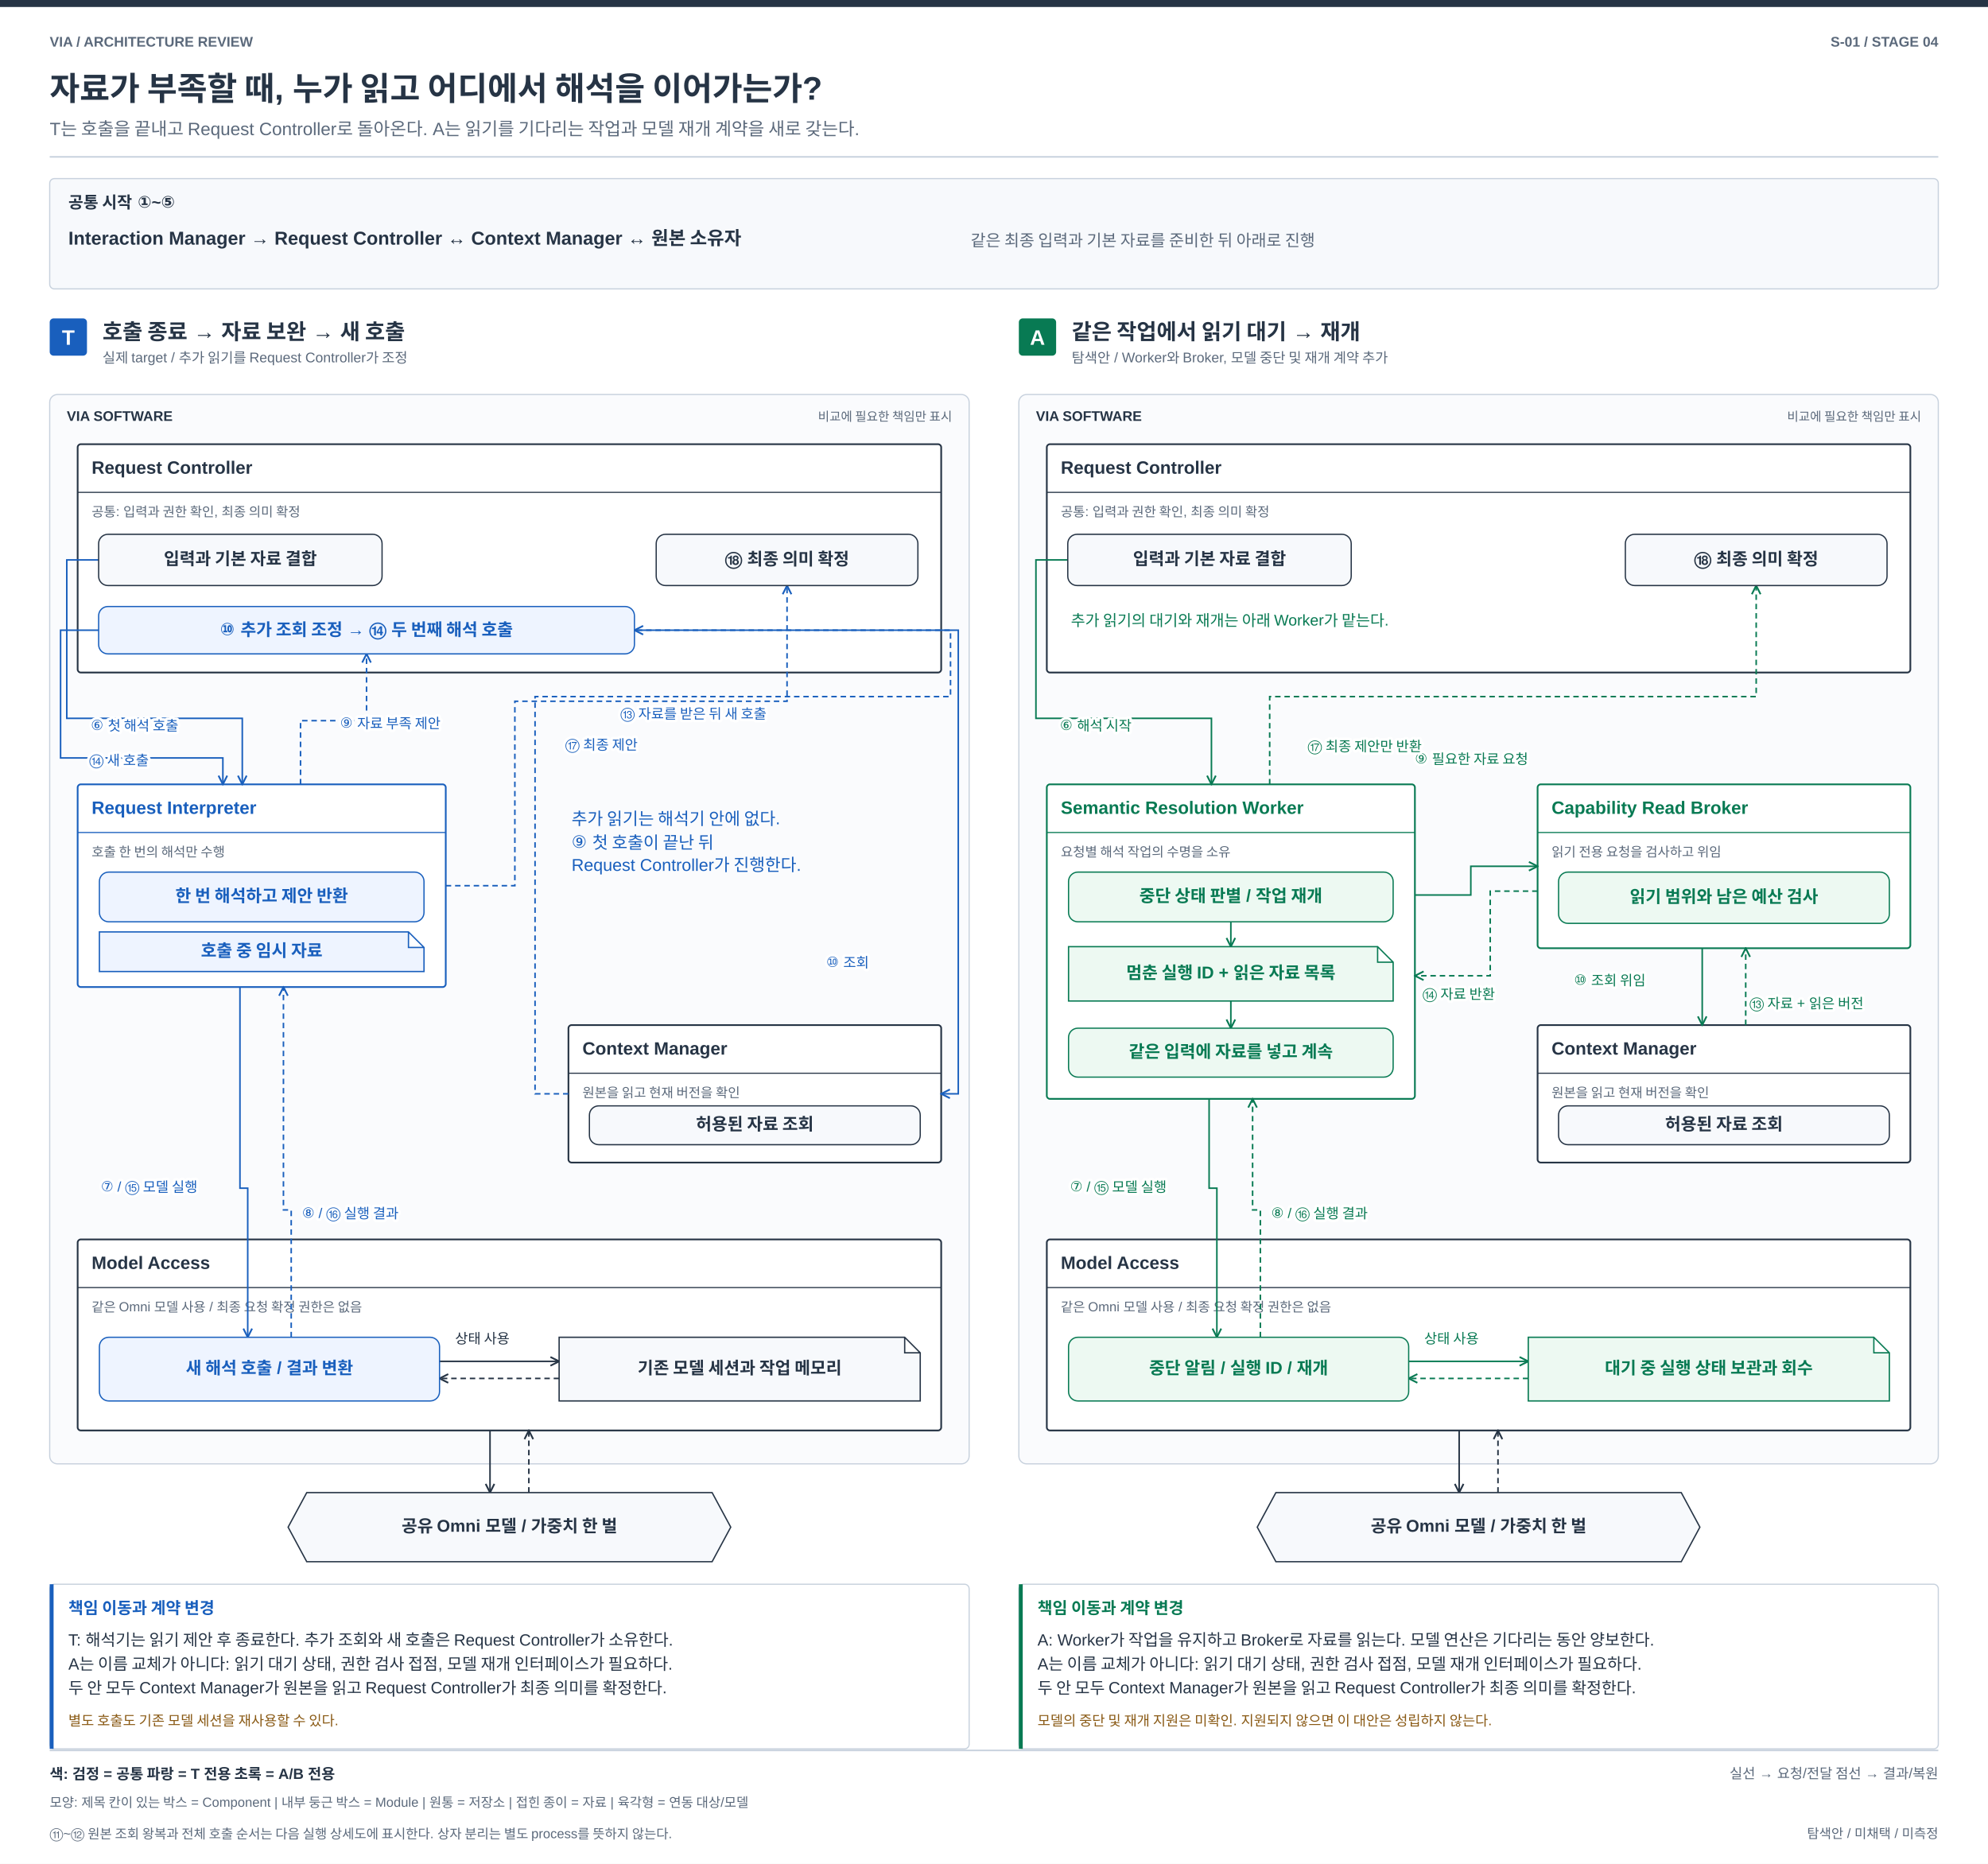
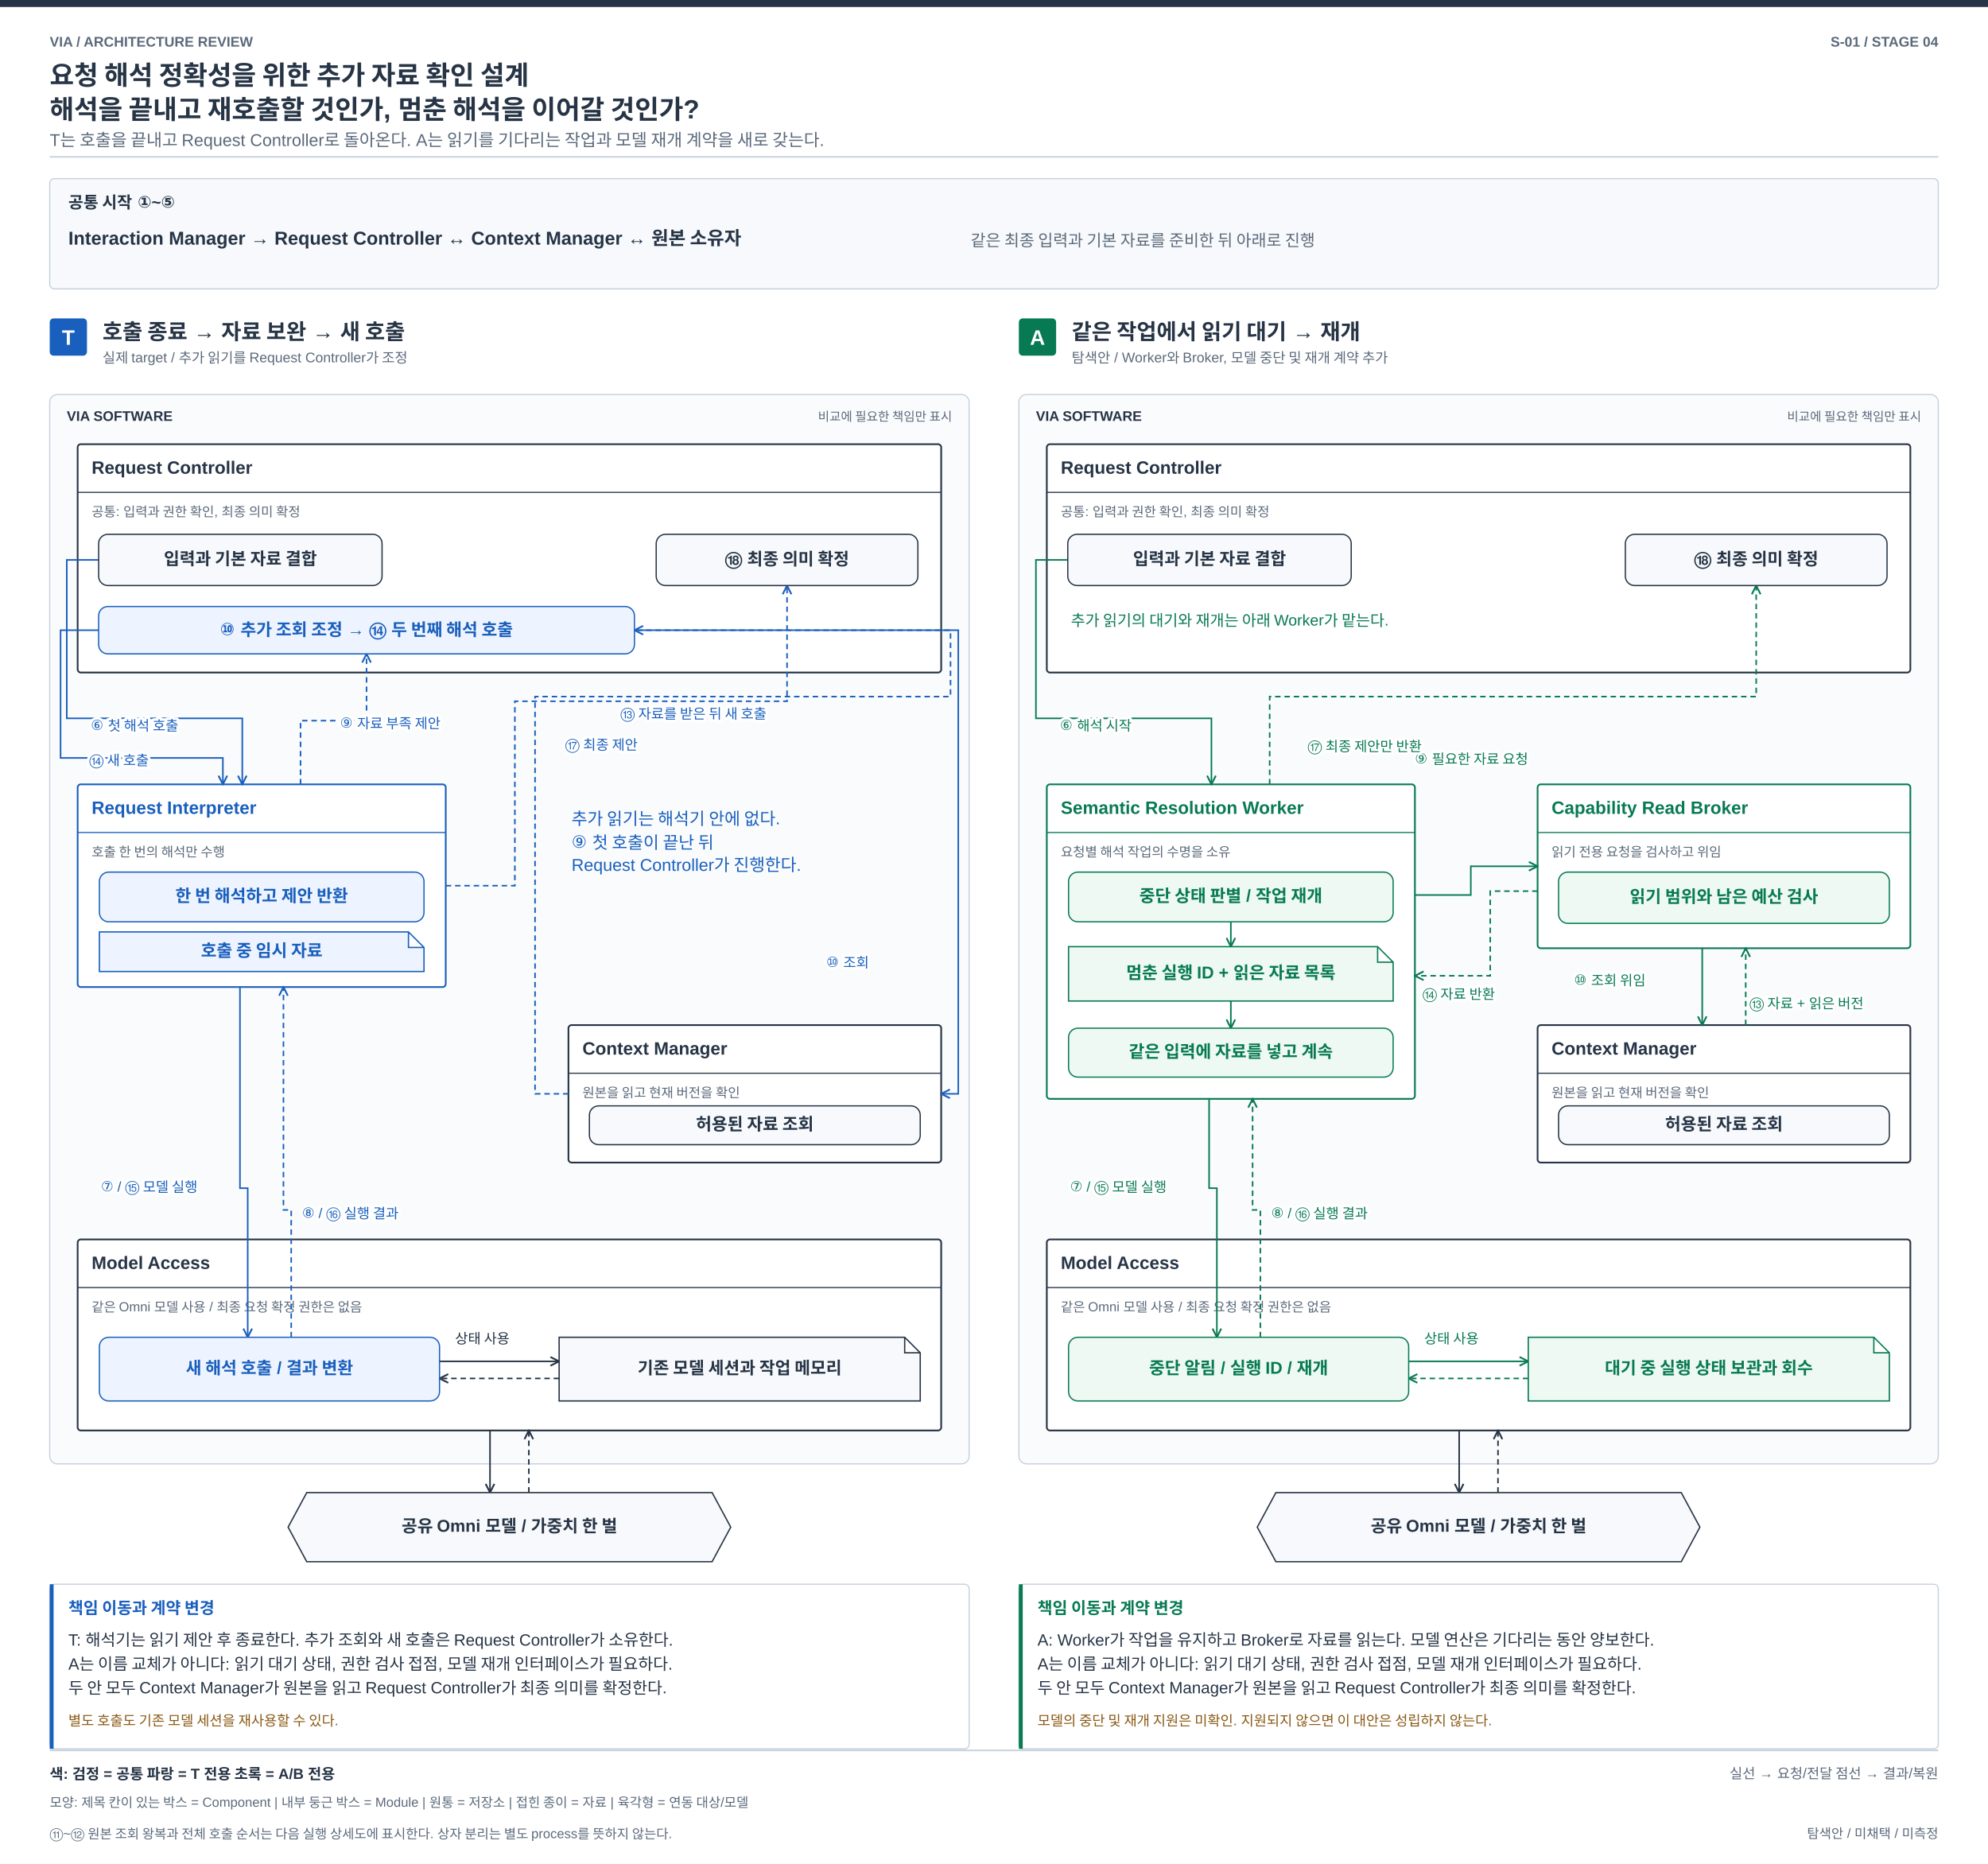
<svg xmlns="http://www.w3.org/2000/svg" width="2560" height="2400" viewBox="0 0 2560 2400" role="img" aria-labelledby="title">
  <defs>
    <marker id="a263445" viewBox="0 0 10 10" refX="9" refY="5" markerWidth="7" markerHeight="7" orient="auto-start-reverse">
      <path d="M1 1L9 5L1 9" fill="none" stroke="#263445" stroke-width="1.6" />
    </marker>
    <marker id="a195FBD" viewBox="0 0 10 10" refX="9" refY="5" markerWidth="7" markerHeight="7" orient="auto-start-reverse">
      <path d="M1 1L9 5L1 9" fill="none" stroke="#195FBD" stroke-width="1.6" />
    </marker>
    <marker id="a087A53" viewBox="0 0 10 10" refX="9" refY="5" markerWidth="7" markerHeight="7" orient="auto-start-reverse">
      <path d="M1 1L9 5L1 9" fill="none" stroke="#087A53" stroke-width="1.6" />
    </marker>
  </defs>
  <rect width="2560" height="2400" fill="white" />
  <g font-family="Arial, Apple SD Gothic Neo, Malgun Gothic, sans-serif">
    <rect id="e1" x="0" y="0" width="2560" height="9" rx="0" fill="#263445" stroke="none" stroke-width="1.5" />
    <rect id="e7" x="64" y="230" width="2432" height="142" rx="6" fill="#F7F9FC" stroke="#C7D1DD" stroke-width="1.5" />
    <rect id="e11" x="64" y="410" width="48" height="48" rx="5" fill="#195FBD" stroke="none" stroke-width="1.5" />
    <rect id="0-via" x="64" y="508" width="1184" height="1377" rx="10" fill="#FAFBFD" stroke="#C7D1DD" stroke-width="1.5" />
    <rect id="e53" x="64" y="2040" width="1184" height="212" rx="6" fill="white" stroke="#C7D1DD" stroke-width="1.5" />
    <rect id="e54" x="64" y="2040" width="5" height="212" rx="0" fill="#195FBD" stroke="none" stroke-width="1.5" />
    <rect id="e58" x="1312" y="410" width="48" height="48" rx="5" fill="#087A53" stroke="none" stroke-width="1.5" />
    <rect id="1-via" x="1312" y="508" width="1184" height="1377" rx="10" fill="#FAFBFD" stroke="#C7D1DD" stroke-width="1.5" />
    <rect id="e104" x="1312" y="2040" width="1184" height="212" rx="6" fill="white" stroke="#C7D1DD" stroke-width="1.5" />
    <rect id="e105" x="1312" y="2040" width="5" height="212" rx="0" fill="#087A53" stroke="none" stroke-width="1.5" />
    <g id="0-rc" data-component="true">
      <rect x="100" y="572" width="1112" height="294" rx="4" fill="white" stroke="#263445" stroke-width="2.2" />
      <path d="M100 634H1212" stroke="#263445" stroke-width="1.4" />
      <text x="118" y="610.0" text-anchor="start" font-size="23" font-weight="700" fill="#263445">Request Controller</text>
      <text x="118" y="665.0" text-anchor="start" font-size="17" font-weight="400" fill="#5B697B">공통: 입력과 권한 확인, 최종 의미 확정</text>
    </g>
    <g id="0-exec" data-component="true">
      <rect x="100" y="1010" width="474" height="261" rx="4" fill="white" stroke="#195FBD" stroke-width="2.2" />
      <path d="M100 1072H574" stroke="#195FBD" stroke-width="1.4" />
      <text x="118" y="1048.0" text-anchor="start" font-size="23" font-weight="700" fill="#195FBD">Request Interpreter</text>
      <text x="118" y="1103.0" text-anchor="start" font-size="17" font-weight="400" fill="#5B697B">호출 한 번의 해석만 수행</text>
    </g>
    <g id="0-cm" data-component="true">
      <rect x="732" y="1320" width="480" height="177" rx="4" fill="white" stroke="#263445" stroke-width="2.2" />
      <path d="M732 1382H1212" stroke="#263445" stroke-width="1.4" />
      <text x="750" y="1358.0" text-anchor="start" font-size="23" font-weight="700" fill="#263445">Context Manager</text>
      <text x="750" y="1413.0" text-anchor="start" font-size="17" font-weight="400" fill="#5B697B">원본을 읽고 현재 버전을 확인</text>
    </g>
    <g id="0-ma" data-component="true">
      <rect x="100" y="1596" width="1112" height="246" rx="4" fill="white" stroke="#263445" stroke-width="2.2" />
      <path d="M100 1658H1212" stroke="#263445" stroke-width="1.4" />
      <text x="118" y="1634.0" text-anchor="start" font-size="23" font-weight="700" fill="#263445">Model Access</text>
      <text x="118" y="1689.0" text-anchor="start" font-size="17" font-weight="400" fill="#5B697B">같은 Omni 모델 사용 / 최종 요청 확정 권한은 없음</text>
    </g>
    <g id="1-rc" data-component="true">
      <rect x="1348" y="572" width="1112" height="294" rx="4" fill="white" stroke="#263445" stroke-width="2.2" />
      <path d="M1348 634H2460" stroke="#263445" stroke-width="1.4" />
      <text x="1366" y="610.0" text-anchor="start" font-size="23" font-weight="700" fill="#263445">Request Controller</text>
      <text x="1366" y="665.0" text-anchor="start" font-size="17" font-weight="400" fill="#5B697B">공통: 입력과 권한 확인, 최종 의미 확정</text>
    </g>
    <g id="1-exec" data-component="true">
      <rect x="1348" y="1010" width="474" height="405" rx="4" fill="white" stroke="#087A53" stroke-width="2.2" />
      <path d="M1348 1072H1822" stroke="#087A53" stroke-width="1.4" />
      <text x="1366" y="1048.0" text-anchor="start" font-size="23" font-weight="700" fill="#087A53">Semantic Resolution Worker</text>
      <text x="1366" y="1103.0" text-anchor="start" font-size="17" font-weight="400" fill="#5B697B">요청별 해석 작업의 수명을 소유</text>
    </g>
    <g id="1-broker" data-component="true">
      <rect x="1980" y="1010" width="480" height="211" rx="4" fill="white" stroke="#087A53" stroke-width="2.2" />
      <path d="M1980 1072H2460" stroke="#087A53" stroke-width="1.4" />
      <text x="1998" y="1048.0" text-anchor="start" font-size="23" font-weight="700" fill="#087A53">Capability Read Broker</text>
      <text x="1998" y="1103.0" text-anchor="start" font-size="17" font-weight="400" fill="#5B697B">읽기 전용 요청을 검사하고 위임</text>
    </g>
    <g id="1-cm" data-component="true">
      <rect x="1980" y="1320" width="480" height="177" rx="4" fill="white" stroke="#263445" stroke-width="2.2" />
      <path d="M1980 1382H2460" stroke="#263445" stroke-width="1.4" />
      <text x="1998" y="1358.0" text-anchor="start" font-size="23" font-weight="700" fill="#263445">Context Manager</text>
      <text x="1998" y="1413.0" text-anchor="start" font-size="17" font-weight="400" fill="#5B697B">원본을 읽고 현재 버전을 확인</text>
    </g>
    <g id="1-ma" data-component="true">
      <rect x="1348" y="1596" width="1112" height="246" rx="4" fill="white" stroke="#263445" stroke-width="2.2" />
      <path d="M1348 1658H2460" stroke="#263445" stroke-width="1.4" />
      <text x="1366" y="1634.0" text-anchor="start" font-size="23" font-weight="700" fill="#263445">Model Access</text>
      <text x="1366" y="1689.0" text-anchor="start" font-size="17" font-weight="400" fill="#5B697B">같은 Omni 모델 사용 / 최종 요청 확정 권한은 없음</text>
    </g>
    <polyline id="e6" points="64,202 2496,202" fill="none" stroke="#C7D1DD" stroke-width="2" />
    <polyline id="e28" points="817,811.5 1234,811.5 1234,1408.5 1212,1408.5" fill="none" stroke="#195FBD" stroke-width="2" marker-end="url(#a195FBD)" />
    <polyline id="e30" points="732,1408.5 689,1408.5 689,897 1224,897 1224,811.5 817,811.5" fill="none" stroke="#195FBD" stroke-width="2" stroke-dasharray="7 5" marker-end="url(#a195FBD)" />
    <polyline id="e32" points="127,721.0 86,721 86,925 312,925 312.0,1010" fill="none" stroke="#195FBD" stroke-width="2" marker-end="url(#a195FBD)" />
    <polyline id="e34" points="387.0,1010 387,928 472,928 472.0,842" fill="none" stroke="#195FBD" stroke-width="2" stroke-dasharray="7 5" marker-end="url(#a195FBD)" />
    <polyline id="e36" points="127,811.5 78,811.5 78,976 287,976 287.0,1010" fill="none" stroke="#195FBD" stroke-width="2" marker-end="url(#a195FBD)" />
    <polyline id="e38" points="574,1140.5 663,1140.5 663,903 1013.5,903 1013.5,754" fill="none" stroke="#195FBD" stroke-width="2" stroke-dasharray="7 5" marker-end="url(#a195FBD)" />
    <polyline id="e43" points="309.0,1271 309,1530 319,1530 319.0,1722" fill="none" stroke="#195FBD" stroke-width="2" marker-end="url(#a195FBD)" />
    <polyline id="e45" points="375.0,1722 375,1558 365,1558 365.0,1271" fill="none" stroke="#195FBD" stroke-width="2" stroke-dasharray="7 5" marker-end="url(#a195FBD)" />
    <polyline id="e47" points="566,1753.0 720,1753.0" fill="none" stroke="#263445" stroke-width="2" marker-end="url(#a263445)" />
    <polyline id="e49" points="720,1775.0 566,1775.0" fill="none" stroke="#263445" stroke-width="2" stroke-dasharray="7 5" marker-end="url(#a263445)" />
    <polyline id="e51" points="631.0,1842 631.0,1922" fill="none" stroke="#263445" stroke-width="2" marker-end="url(#a263445)" />
    <polyline id="e52" points="681.0,1922 681.0,1842" fill="none" stroke="#263445" stroke-width="2" stroke-dasharray="7 5" marker-end="url(#a263445)" />
    <polyline id="e73" points="1585.0,1187 1585.0,1219" fill="none" stroke="#087A53" stroke-width="2" marker-end="url(#a087A53)" />
    <polyline id="e74" points="1585.0,1289 1585.0,1324" fill="none" stroke="#087A53" stroke-width="2" marker-end="url(#a087A53)" />
    <polyline id="e77" points="1822,1152.5 1894,1152.5 1894,1115.5 1980,1115.5" fill="none" stroke="#087A53" stroke-width="2" marker-end="url(#a087A53)" />
    <polyline id="e79" points="1980,1147.5 1919,1147.5 1919,1256.5 1822,1256.5" fill="none" stroke="#087A53" stroke-width="2" stroke-dasharray="7 5" marker-end="url(#a087A53)" />
    <polyline id="e83" points="2192.0,1221 2192.0,1320" fill="none" stroke="#087A53" stroke-width="2" marker-end="url(#a087A53)" />
    <polyline id="e85" points="2248.0,1320 2248.0,1221" fill="none" stroke="#087A53" stroke-width="2" stroke-dasharray="7 5" marker-end="url(#a087A53)" />
    <polyline id="e87" points="1375,721.0 1334,721 1334,925 1560,925 1560.0,1010" fill="none" stroke="#087A53" stroke-width="2" marker-end="url(#a087A53)" />
    <polyline id="e89" points="1635.0,1010 1635,897 2261.5,897 2261.5,754" fill="none" stroke="#087A53" stroke-width="2" stroke-dasharray="7 5" marker-end="url(#a087A53)" />
    <polyline id="e94" points="1557.0,1415 1557,1530 1567,1530 1567.0,1722" fill="none" stroke="#087A53" stroke-width="2" marker-end="url(#a087A53)" />
    <polyline id="e96" points="1623.0,1722 1623,1558 1613,1558 1613.0,1415" fill="none" stroke="#087A53" stroke-width="2" stroke-dasharray="7 5" marker-end="url(#a087A53)" />
    <polyline id="e98" points="1814,1753.0 1968,1753.0" fill="none" stroke="#087A53" stroke-width="2" marker-end="url(#a087A53)" />
    <polyline id="e100" points="1968,1775.0 1814,1775.0" fill="none" stroke="#087A53" stroke-width="2" stroke-dasharray="7 5" marker-end="url(#a087A53)" />
    <polyline id="e102" points="1879.0,1842 1879.0,1922" fill="none" stroke="#263445" stroke-width="2" marker-end="url(#a263445)" />
    <polyline id="e103" points="1929.0,1922 1929.0,1842" fill="none" stroke="#263445" stroke-width="2" stroke-dasharray="7 5" marker-end="url(#a263445)" />
    <polyline id="e109" points="64,2254 2496,2254" fill="none" stroke="#C7D1DD" stroke-width="2" />
    <g id="0-prepare" data-node="true" data-x="127" data-y="688" data-w="365" data-h="66">
      <rect x="127" y="688" width="365" height="66" rx="12" fill="#F7F9FC" stroke="#263445" stroke-width="1.6" />
      <text x="309.5" y="727.25" text-anchor="middle" font-size="22" font-weight="700" fill="#263445">입력과 기본 자료 결합</text>
    </g>
    <g id="0-final" data-node="true" data-x="845" data-y="688" data-w="337" data-h="66">
      <rect x="845" y="688" width="337" height="66" rx="12" fill="#F7F9FC" stroke="#263445" stroke-width="1.6" />
      <text x="1013.5" y="727.25" text-anchor="middle" font-size="22" font-weight="700" fill="#263445">⑱ 최종 의미 확정</text>
    </g>
    <g id="0-control" data-node="true" data-x="127" data-y="781" data-w="690" data-h="61">
      <rect x="127" y="781" width="690" height="61" rx="12" fill="#EEF4FF" stroke="#195FBD" stroke-width="1.6" />
      <text x="472.0" y="817.75" text-anchor="middle" font-size="22" font-weight="700" fill="#195FBD">⑩ 추가 조회 조정 → ⑭ 두 번째 해석 호출</text>
    </g>
    <g id="0-run" data-node="true" data-x="128" data-y="1123" data-w="418" data-h="64">
      <rect x="128" y="1123" width="418" height="64" rx="12" fill="#EEF4FF" stroke="#195FBD" stroke-width="1.6" />
      <text x="337.0" y="1161.25" text-anchor="middle" font-size="22" font-weight="700" fill="#195FBD">한 번 해석하고 제안 반환</text>
    </g>
    <g id="0-state" data-node="true" data-x="128" data-y="1200" data-w="418" data-h="51">
      <path d="M128 1200H526L546 1220V1251H128Z M526 1200V1220H546" fill="#EEF4FF" stroke="#195FBD" stroke-width="1.7" />
      <text x="337.0" y="1231.75" text-anchor="middle" font-size="22" font-weight="700" fill="#195FBD">호출 중 임시 자료</text>
    </g>
    <g id="0-read" data-node="true" data-x="759" data-y="1424" data-w="426" data-h="50">
      <rect x="759" y="1424" width="426" height="50" rx="12" fill="#F7F9FC" stroke="#263445" stroke-width="1.6" />
      <text x="972.0" y="1455.25" text-anchor="middle" font-size="22" font-weight="700" fill="#263445">허용된 자료 조회</text>
    </g>
    <g id="0-adapter" data-node="true" data-x="128" data-y="1722" data-w="438" data-h="82">
      <rect x="128" y="1722" width="438" height="82" rx="12" fill="#EEF4FF" stroke="#195FBD" stroke-width="1.6" />
      <text x="347.0" y="1769.25" text-anchor="middle" font-size="22" font-weight="700" fill="#195FBD">새 해석 호출 / 결과 변환</text>
    </g>
    <g id="0-kv" data-node="true" data-x="720" data-y="1722" data-w="465" data-h="82">
      <path d="M720 1722H1165L1185 1742V1804H720Z M1165 1722V1742H1185" fill="#F7F9FC" stroke="#263445" stroke-width="1.7" />
      <text x="952.5" y="1769.25" text-anchor="middle" font-size="22" font-weight="700" fill="#263445">기존 모델 세션과 작업 메모리</text>
    </g>
    <g id="0-model" data-node="true" data-x="371" data-y="1922" data-w="570" data-h="89">
      <path d="M395 1922H917L941 1966.5L917 2011H395L371 1966.5Z" fill="#F7F9FC" stroke="#263445" stroke-width="1.7" />
      <text x="656.0" y="1972.75" text-anchor="middle" font-size="22" font-weight="700" fill="#263445">공유 Omni 모델 / 가중치 한 벌</text>
    </g>
    <g id="1-prepare" data-node="true" data-x="1375" data-y="688" data-w="365" data-h="66">
      <rect x="1375" y="688" width="365" height="66" rx="12" fill="#F7F9FC" stroke="#263445" stroke-width="1.6" />
      <text x="1557.5" y="727.25" text-anchor="middle" font-size="22" font-weight="700" fill="#263445">입력과 기본 자료 결합</text>
    </g>
    <g id="1-final" data-node="true" data-x="2093" data-y="688" data-w="337" data-h="66">
      <rect x="2093" y="688" width="337" height="66" rx="12" fill="#F7F9FC" stroke="#263445" stroke-width="1.6" />
      <text x="2261.5" y="727.25" text-anchor="middle" font-size="22" font-weight="700" fill="#263445">⑱ 최종 의미 확정</text>
    </g>
    <g id="1-run" data-node="true" data-x="1376" data-y="1123" data-w="418" data-h="64">
      <rect x="1376" y="1123" width="418" height="64" rx="12" fill="#EDF9F2" stroke="#087A53" stroke-width="1.6" />
      <text x="1585.0" y="1161.25" text-anchor="middle" font-size="22" font-weight="700" fill="#087A53">중단 상태 판별 / 작업 재개</text>
    </g>
    <g id="1-state" data-node="true" data-x="1376" data-y="1219" data-w="418" data-h="70">
      <path d="M1376 1219H1774L1794 1239V1289H1376Z M1774 1219V1239H1794" fill="#EDF9F2" stroke="#087A53" stroke-width="1.7" />
      <text x="1585.0" y="1260.25" text-anchor="middle" font-size="22" font-weight="700" fill="#087A53">멈춘 실행 ID + 읽은 자료 목록</text>
    </g>
    <g id="1-resume" data-node="true" data-x="1376" data-y="1324" data-w="418" data-h="63">
      <rect x="1376" y="1324" width="418" height="63" rx="12" fill="#EDF9F2" stroke="#087A53" stroke-width="1.6" />
      <text x="1585.0" y="1361.75" text-anchor="middle" font-size="22" font-weight="700" fill="#087A53">같은 입력에 자료를 넣고 계속</text>
    </g>
    <g id="1-check" data-node="true" data-x="2007" data-y="1123" data-w="426" data-h="66">
      <rect x="2007" y="1123" width="426" height="66" rx="12" fill="#EDF9F2" stroke="#087A53" stroke-width="1.6" />
      <text x="2220.0" y="1162.25" text-anchor="middle" font-size="22" font-weight="700" fill="#087A53">읽기 범위와 남은 예산 검사</text>
    </g>
    <g id="1-read" data-node="true" data-x="2007" data-y="1424" data-w="426" data-h="50">
      <rect x="2007" y="1424" width="426" height="50" rx="12" fill="#F7F9FC" stroke="#263445" stroke-width="1.6" />
      <text x="2220.0" y="1455.25" text-anchor="middle" font-size="22" font-weight="700" fill="#263445">허용된 자료 조회</text>
    </g>
    <g id="1-adapter" data-node="true" data-x="1376" data-y="1722" data-w="438" data-h="82">
      <rect x="1376" y="1722" width="438" height="82" rx="12" fill="#EDF9F2" stroke="#087A53" stroke-width="1.6" />
      <text x="1595.0" y="1769.25" text-anchor="middle" font-size="22" font-weight="700" fill="#087A53">중단 알림 / 실행 ID / 재개</text>
    </g>
    <g id="1-kv" data-node="true" data-x="1968" data-y="1722" data-w="465" data-h="82">
      <path d="M1968 1722H2413L2433 1742V1804H1968Z M2413 1722V1742H2433" fill="#EDF9F2" stroke="#087A53" stroke-width="1.7" />
      <text x="2200.5" y="1769.25" text-anchor="middle" font-size="22" font-weight="700" fill="#087A53">대기 중 실행 상태 보관과 회수</text>
    </g>
    <g id="1-model" data-node="true" data-x="1619" data-y="1922" data-w="570" data-h="89">
      <path d="M1643 1922H2165L2189 1966.5L2165 2011H1643L1619 1966.5Z" fill="#F7F9FC" stroke="#263445" stroke-width="1.7" />
      <text x="1904.0" y="1972.75" text-anchor="middle" font-size="22" font-weight="700" fill="#263445">공유 Omni 모델 / 가중치 한 벌</text>
    </g>
    <g id="e2">
      <text x="64" y="60.0" text-anchor="start" font-size="18" font-weight="700" fill="#5B697B">VIA  /  ARCHITECTURE REVIEW</text>
    </g>
    <g id="e3">
      <text x="2496" y="60.0" text-anchor="end" font-size="18" font-weight="700" fill="#5B697B">S-01  /  STAGE 04</text>
    </g>
    <g id="e4">
-       <text x="64" y="129.0" text-anchor="start" font-size="42" font-weight="700" fill="#263445">자료가 부족할 때, 누가 읽고 어디에서 해석을 이어가는가?</text>
+       <text x="64" y="109" text-anchor="start" font-size="34" font-weight="700" fill="#263445">요청 해석 정확성을 위한 추가 자료 확인 설계</text>
+       <text x="64" y="153" text-anchor="start" font-size="34" font-weight="700" fill="#263445">해석을 끝내고 재호출할 것인가, 멈춘 해석을 이어갈 것인가?</text>
    </g>
    <g id="e5">
-       <text x="64" y="174.0" text-anchor="start" font-size="23" font-weight="400" fill="#5B697B">T는 호출을 끝내고 Request Controller로 돌아온다. A는 읽기를 기다리는 작업과 모델 재개 계약을 새로 갖는다.</text>
+       <text x="64" y="188.0" text-anchor="start" font-size="22" font-weight="400" fill="#5B697B">T는 호출을 끝내고 Request Controller로 돌아온다. A는 읽기를 기다리는 작업과 모델 재개 계약을 새로 갖는다.</text>
    </g>
    <g id="e8">
      <text x="88" y="268.0" text-anchor="start" font-size="21" font-weight="700" fill="#263445">공통 시작 ①~⑤</text>
    </g>
    <g id="e9">
      <text x="88" y="315.0" text-anchor="start" font-size="24" font-weight="700" fill="#263445">Interaction Manager → Request Controller ↔ Context Manager ↔ 원본 소유자</text>
    </g>
    <g id="e10">
      <text x="1250" y="317.0" text-anchor="start" font-size="21" font-weight="400" fill="#5B697B">같은 최종 입력과 기본 자료를 준비한 뒤 아래로 진행</text>
    </g>
    <g id="e12">
      <text x="88" y="444.0" text-anchor="middle" font-size="27" font-weight="700" fill="white">T</text>
    </g>
    <g id="e13">
      <text x="132" y="437.0" text-anchor="start" font-size="28" font-weight="700" fill="#263445">호출 종료 → 자료 보완 → 새 호출</text>
    </g>
    <g id="e14">
      <text x="132" y="467.0" text-anchor="start" font-size="18" font-weight="400" fill="#5B697B">실제 target / 추가 읽기를 Request Controller가 조정</text>
    </g>
    <g id="e16">
      <text x="86" y="542.0" text-anchor="start" font-size="18" font-weight="700" fill="#263445">VIA SOFTWARE</text>
    </g>
    <g id="e17">
      <text x="1226" y="542.0" text-anchor="end" font-size="16" font-weight="400" fill="#5B697B">비교에 필요한 책임만 표시</text>
    </g>
    <g id="e25">
      <text x="736" y="1062.0" text-anchor="start" font-size="22" font-weight="400" fill="#195FBD">추가 읽기는 해석기 안에 없다.</text>
      <text x="736" y="1091.7" text-anchor="start" font-size="22" font-weight="400" fill="#195FBD">⑨ 첫 호출이 끝난 뒤</text>
      <text x="736" y="1121.4" text-anchor="start" font-size="22" font-weight="400" fill="#195FBD">Request Controller가 진행한다.</text>
    </g>
    <g id="e29" paint-order="stroke" stroke="white" stroke-width="7" stroke-linejoin="round">
      <text x="1064" y="1245.0" text-anchor="start" font-size="18" font-weight="400" fill="#195FBD">⑩ 조회</text>
    </g>
    <g id="e31" paint-order="stroke" stroke="white" stroke-width="7" stroke-linejoin="round">
      <text x="799" y="925.0" text-anchor="start" font-size="18" font-weight="400" fill="#195FBD">⑬ 자료를 받은 뒤 새 호출</text>
    </g>
    <g id="e33" paint-order="stroke" stroke="white" stroke-width="7" stroke-linejoin="round">
      <text x="117" y="940.0" text-anchor="start" font-size="18" font-weight="400" fill="#195FBD">⑥ 첫 해석 호출</text>
    </g>
    <g id="e35" paint-order="stroke" stroke="white" stroke-width="7" stroke-linejoin="round">
      <text x="438" y="937.0" text-anchor="start" font-size="18" font-weight="400" fill="#195FBD">⑨ 자료 부족 제안</text>
    </g>
    <g id="e37" paint-order="stroke" stroke="white" stroke-width="7" stroke-linejoin="round">
      <text x="115" y="985.0" text-anchor="start" font-size="18" font-weight="400" fill="#195FBD">⑭ 새 호출</text>
    </g>
    <g id="e39" paint-order="stroke" stroke="white" stroke-width="7" stroke-linejoin="round">
      <text x="728" y="965.0" text-anchor="start" font-size="18" font-weight="400" fill="#195FBD">⑰ 최종 제안</text>
    </g>
    <g id="e44" paint-order="stroke" stroke="white" stroke-width="7" stroke-linejoin="round">
      <text x="130" y="1534.0" text-anchor="start" font-size="18" font-weight="400" fill="#195FBD">⑦ / ⑮ 모델 실행</text>
    </g>
    <g id="e46" paint-order="stroke" stroke="white" stroke-width="7" stroke-linejoin="round">
      <text x="389" y="1568.0" text-anchor="start" font-size="18" font-weight="400" fill="#195FBD">⑧ / ⑯ 실행 결과</text>
    </g>
    <g id="e48" paint-order="stroke" stroke="white" stroke-width="7" stroke-linejoin="round">
      <text x="586" y="1730.0" text-anchor="start" font-size="18" font-weight="400" fill="#263445">상태 사용</text>
    </g>
    <g id="e55">
      <text x="88" y="2078.0" text-anchor="start" font-size="21" font-weight="700" fill="#195FBD">책임 이동과 계약 변경</text>
    </g>
    <g id="e56">
      <text x="88" y="2119" text-anchor="start" font-size="21" font-weight="400" fill="#263445">T: 해석기는 읽기 제안 후 종료한다. 추가 조회와 새 호출은 Request Controller가 소유한다.</text>
      <text x="88" y="2150" text-anchor="start" font-size="21" font-weight="400" fill="#263445">A는 이름 교체가 아니다: 읽기 대기 상태, 권한 검사 접점, 모델 재개 인터페이스가 필요하다.</text>
      <text x="88" y="2181" text-anchor="start" font-size="21" font-weight="400" fill="#263445">두 안 모두 Context Manager가 원본을 읽고 Request Controller가 최종 의미를 확정한다.</text>
    </g>
    <g id="e57">
      <text x="88" y="2222.0" text-anchor="start" font-size="18" font-weight="400" fill="#895914">별도 호출도 기존 모델 세션을 재사용할 수 있다.</text>
    </g>
    <g id="e59">
      <text x="1336" y="444.0" text-anchor="middle" font-size="27" font-weight="700" fill="white">A</text>
    </g>
    <g id="e60">
      <text x="1380" y="437.0" text-anchor="start" font-size="28" font-weight="700" fill="#263445">같은 작업에서 읽기 대기 → 재개</text>
    </g>
    <g id="e61">
      <text x="1380" y="467.0" text-anchor="start" font-size="18" font-weight="400" fill="#5B697B">탐색안 / Worker와 Broker, 모델 중단 및 재개 계약 추가</text>
    </g>
    <g id="e63">
      <text x="1334" y="542.0" text-anchor="start" font-size="18" font-weight="700" fill="#263445">VIA SOFTWARE</text>
    </g>
    <g id="e64">
      <text x="2474" y="542.0" text-anchor="end" font-size="16" font-weight="400" fill="#5B697B">비교에 필요한 책임만 표시</text>
    </g>
    <g id="e68">
      <text x="1379" y="806.0" text-anchor="start" font-size="20" font-weight="400" fill="#087A53">추가 읽기의 대기와 재개는 아래 Worker가 맡는다.</text>
    </g>
    <g id="e78" paint-order="stroke" stroke="white" stroke-width="7" stroke-linejoin="round">
      <text x="1822" y="983.0" text-anchor="start" font-size="18" font-weight="400" fill="#087A53">⑨ 필요한 자료 요청</text>
    </g>
    <g id="e80" paint-order="stroke" stroke="white" stroke-width="7" stroke-linejoin="round">
      <text x="1832" y="1286.0" text-anchor="start" font-size="18" font-weight="400" fill="#087A53">⑭ 자료 반환</text>
    </g>
    <g id="e84" paint-order="stroke" stroke="white" stroke-width="7" stroke-linejoin="round">
      <text x="2027" y="1268.0" text-anchor="start" font-size="18" font-weight="400" fill="#087A53">⑩ 조회 위임</text>
    </g>
    <g id="e86" paint-order="stroke" stroke="white" stroke-width="7" stroke-linejoin="round">
      <text x="2253" y="1298.0" text-anchor="start" font-size="18" font-weight="400" fill="#087A53">⑬ 자료 + 읽은 버전</text>
    </g>
    <g id="e88" paint-order="stroke" stroke="white" stroke-width="7" stroke-linejoin="round">
      <text x="1365" y="940.0" text-anchor="start" font-size="18" font-weight="400" fill="#087A53">⑥ 해석 시작</text>
    </g>
    <g id="e90" paint-order="stroke" stroke="white" stroke-width="7" stroke-linejoin="round">
      <text x="1684" y="967.0" text-anchor="start" font-size="18" font-weight="400" fill="#087A53">⑰ 최종 제안만 반환</text>
    </g>
    <g id="e95" paint-order="stroke" stroke="white" stroke-width="7" stroke-linejoin="round">
      <text x="1378" y="1534.0" text-anchor="start" font-size="18" font-weight="400" fill="#087A53">⑦ / ⑮ 모델 실행</text>
    </g>
    <g id="e97" paint-order="stroke" stroke="white" stroke-width="7" stroke-linejoin="round">
      <text x="1637" y="1568.0" text-anchor="start" font-size="18" font-weight="400" fill="#087A53">⑧ / ⑯ 실행 결과</text>
    </g>
    <g id="e99" paint-order="stroke" stroke="white" stroke-width="7" stroke-linejoin="round">
      <text x="1834" y="1730.0" text-anchor="start" font-size="18" font-weight="400" fill="#087A53">상태 사용</text>
    </g>
    <g id="e106">
      <text x="1336" y="2078.0" text-anchor="start" font-size="21" font-weight="700" fill="#087A53">책임 이동과 계약 변경</text>
    </g>
    <g id="e107">
      <text x="1336" y="2119" text-anchor="start" font-size="21" font-weight="400" fill="#263445">A: Worker가 작업을 유지하고 Broker로 자료를 읽는다. 모델 연산은 기다리는 동안 양보한다.</text>
      <text x="1336" y="2150" text-anchor="start" font-size="21" font-weight="400" fill="#263445">A는 이름 교체가 아니다: 읽기 대기 상태, 권한 검사 접점, 모델 재개 인터페이스가 필요하다.</text>
      <text x="1336" y="2181" text-anchor="start" font-size="21" font-weight="400" fill="#263445">두 안 모두 Context Manager가 원본을 읽고 Request Controller가 최종 의미를 확정한다.</text>
    </g>
    <g id="e108">
      <text x="1336" y="2222.0" text-anchor="start" font-size="18" font-weight="400" fill="#895914">모델의 중단 및 재개 지원은 미확인. 지원되지 않으면 이 대안은 성립하지 않는다.</text>
    </g>
    <g id="e110">
      <text x="64" y="2291.0" text-anchor="start" font-size="19" font-weight="700" fill="#263445">색:  검정 = 공통     파랑 = T 전용     초록 = A/B 전용</text>
    </g>
    <g id="e111">
      <text x="2496" y="2290.0" text-anchor="end" font-size="18" font-weight="400" fill="#5B697B">실선 → 요청/전달     점선 → 결과/복원</text>
    </g>
    <g id="e112">
      <text x="64" y="2327.0" text-anchor="start" font-size="17" font-weight="400" fill="#5B697B">모양:  제목 칸이 있는 박스 = Component   |   내부 둥근 박스 = Module   |   원통 = 저장소   |   접힌 종이 = 자료   |   육각형 = 연동 대상/모델</text>
    </g>
    <g id="e113">
      <text x="64" y="2367.0" text-anchor="start" font-size="17" font-weight="400" fill="#5B697B">⑪~⑫ 원본 조회 왕복과 전체 호출 순서는 다음 실행 상세도에 표시한다. 상자 분리는 별도 process를 뜻하지 않는다.</text>
    </g>
    <g id="e114">
      <text x="2496" y="2367.0" text-anchor="end" font-size="17" font-weight="400" fill="#5B697B">탐색안 / 미채택 / 미측정</text>
    </g>
  </g>
</svg>
